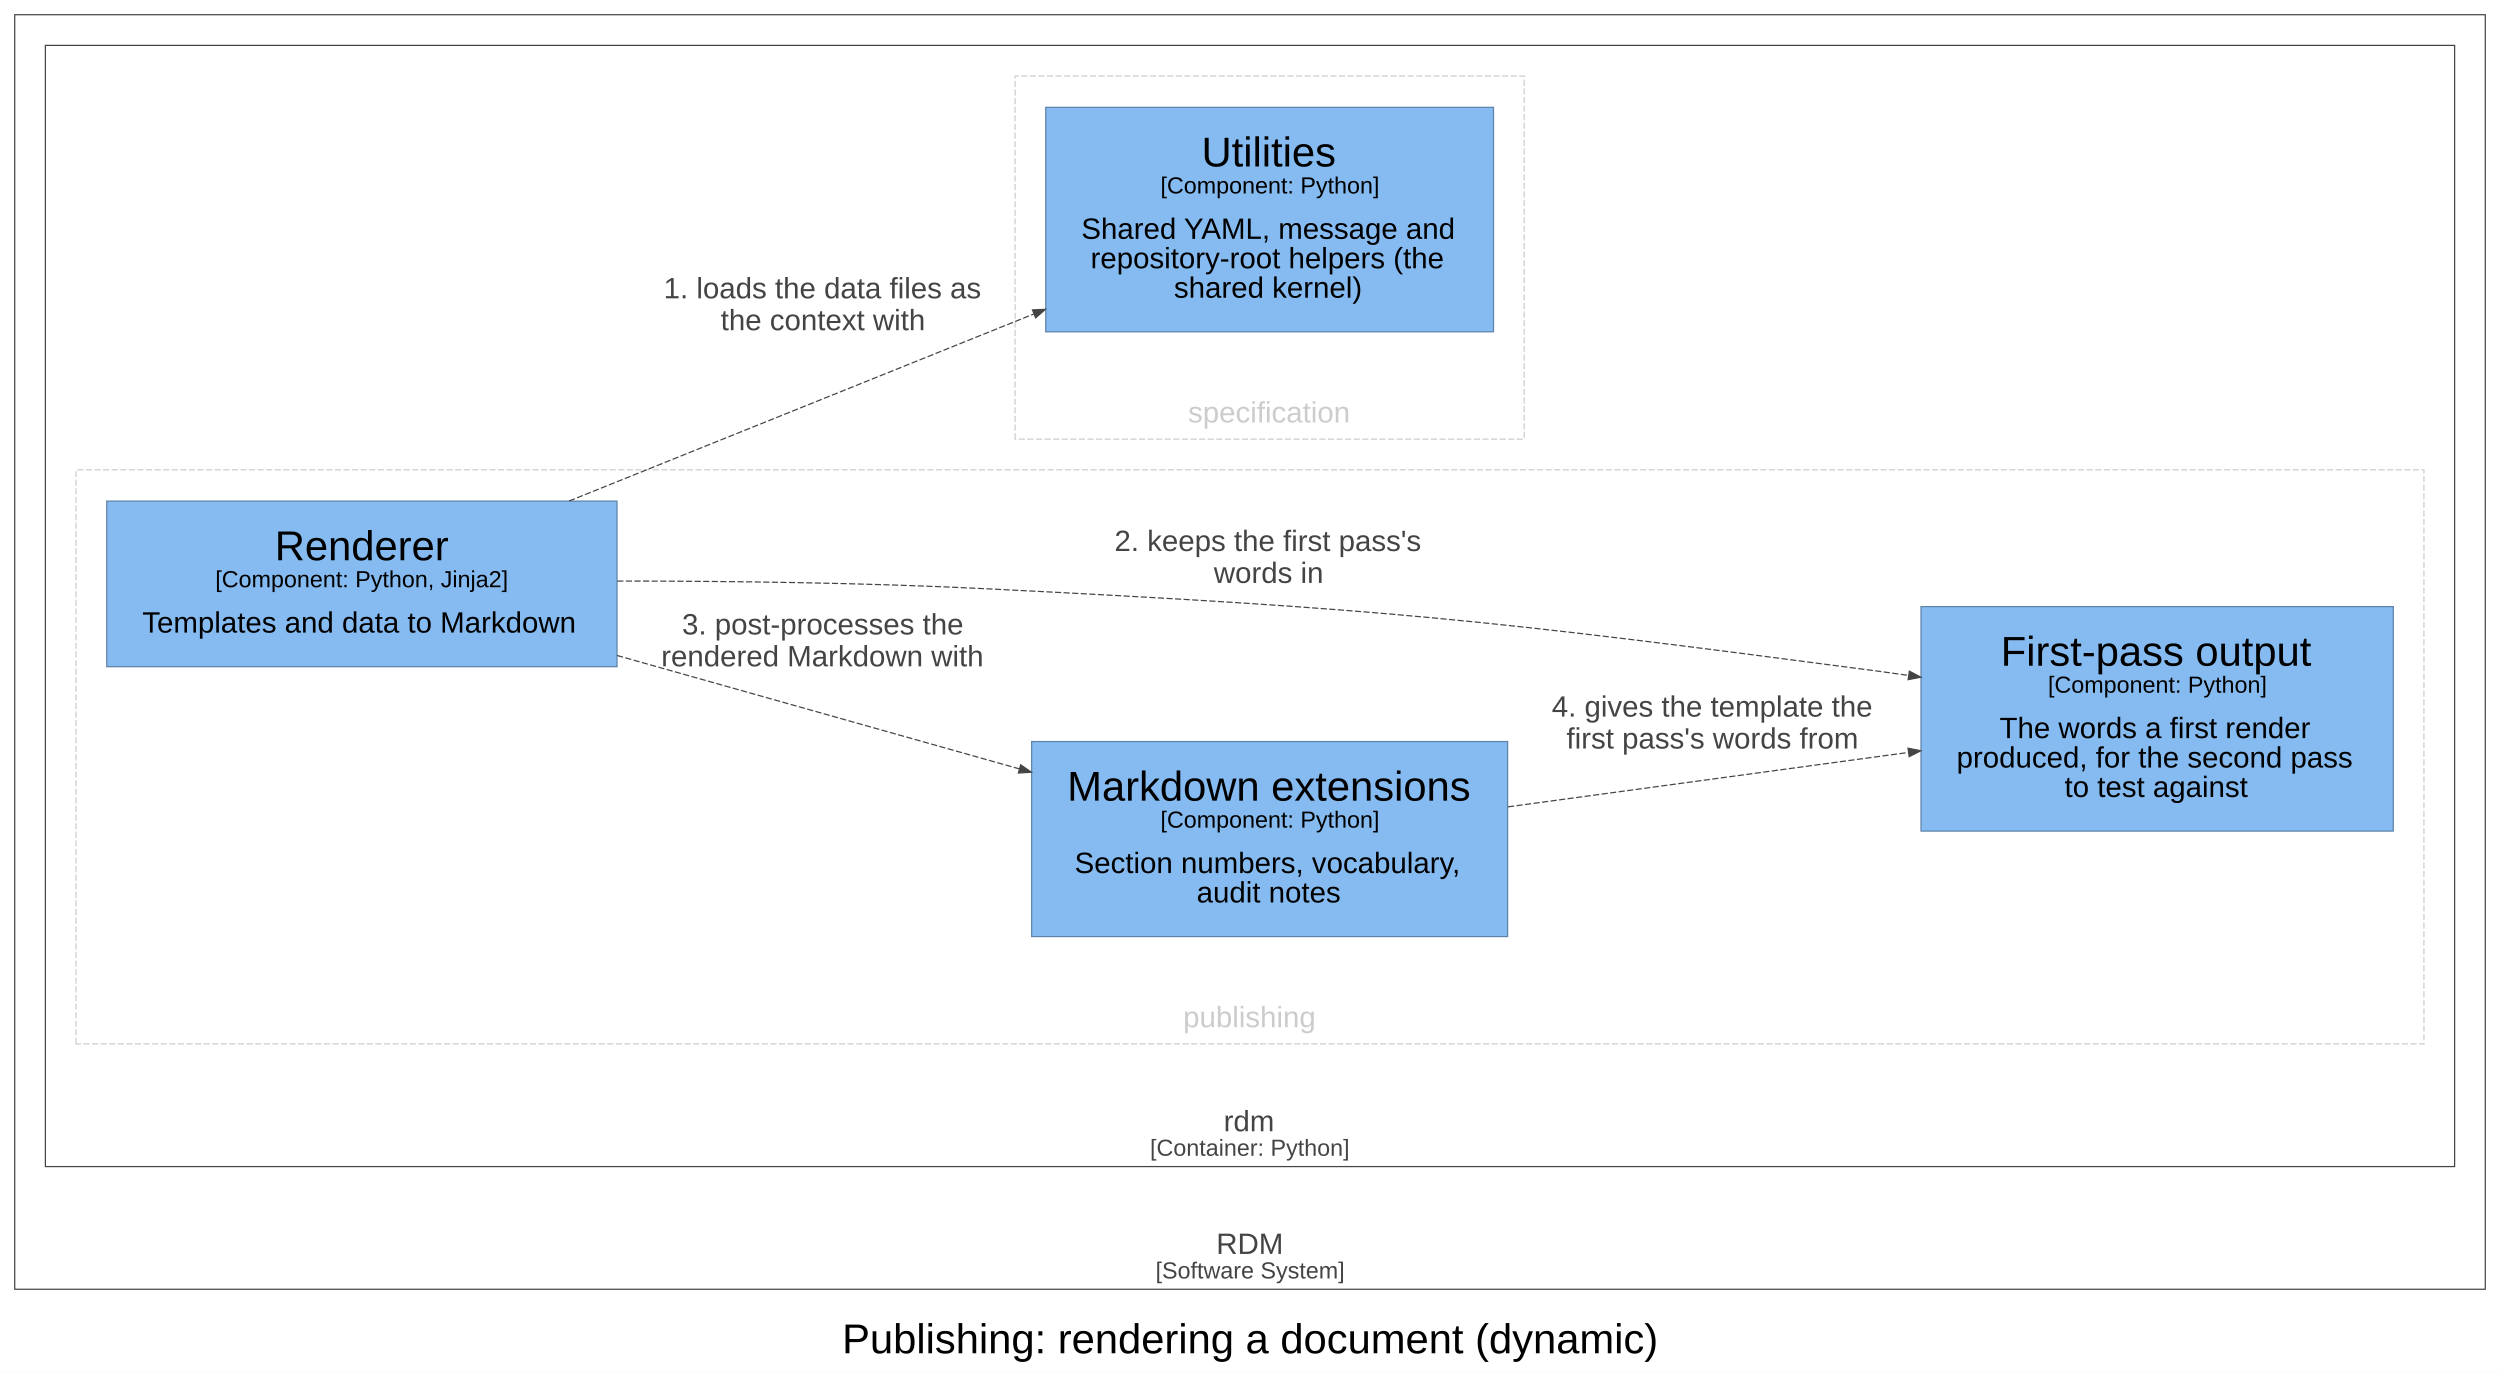
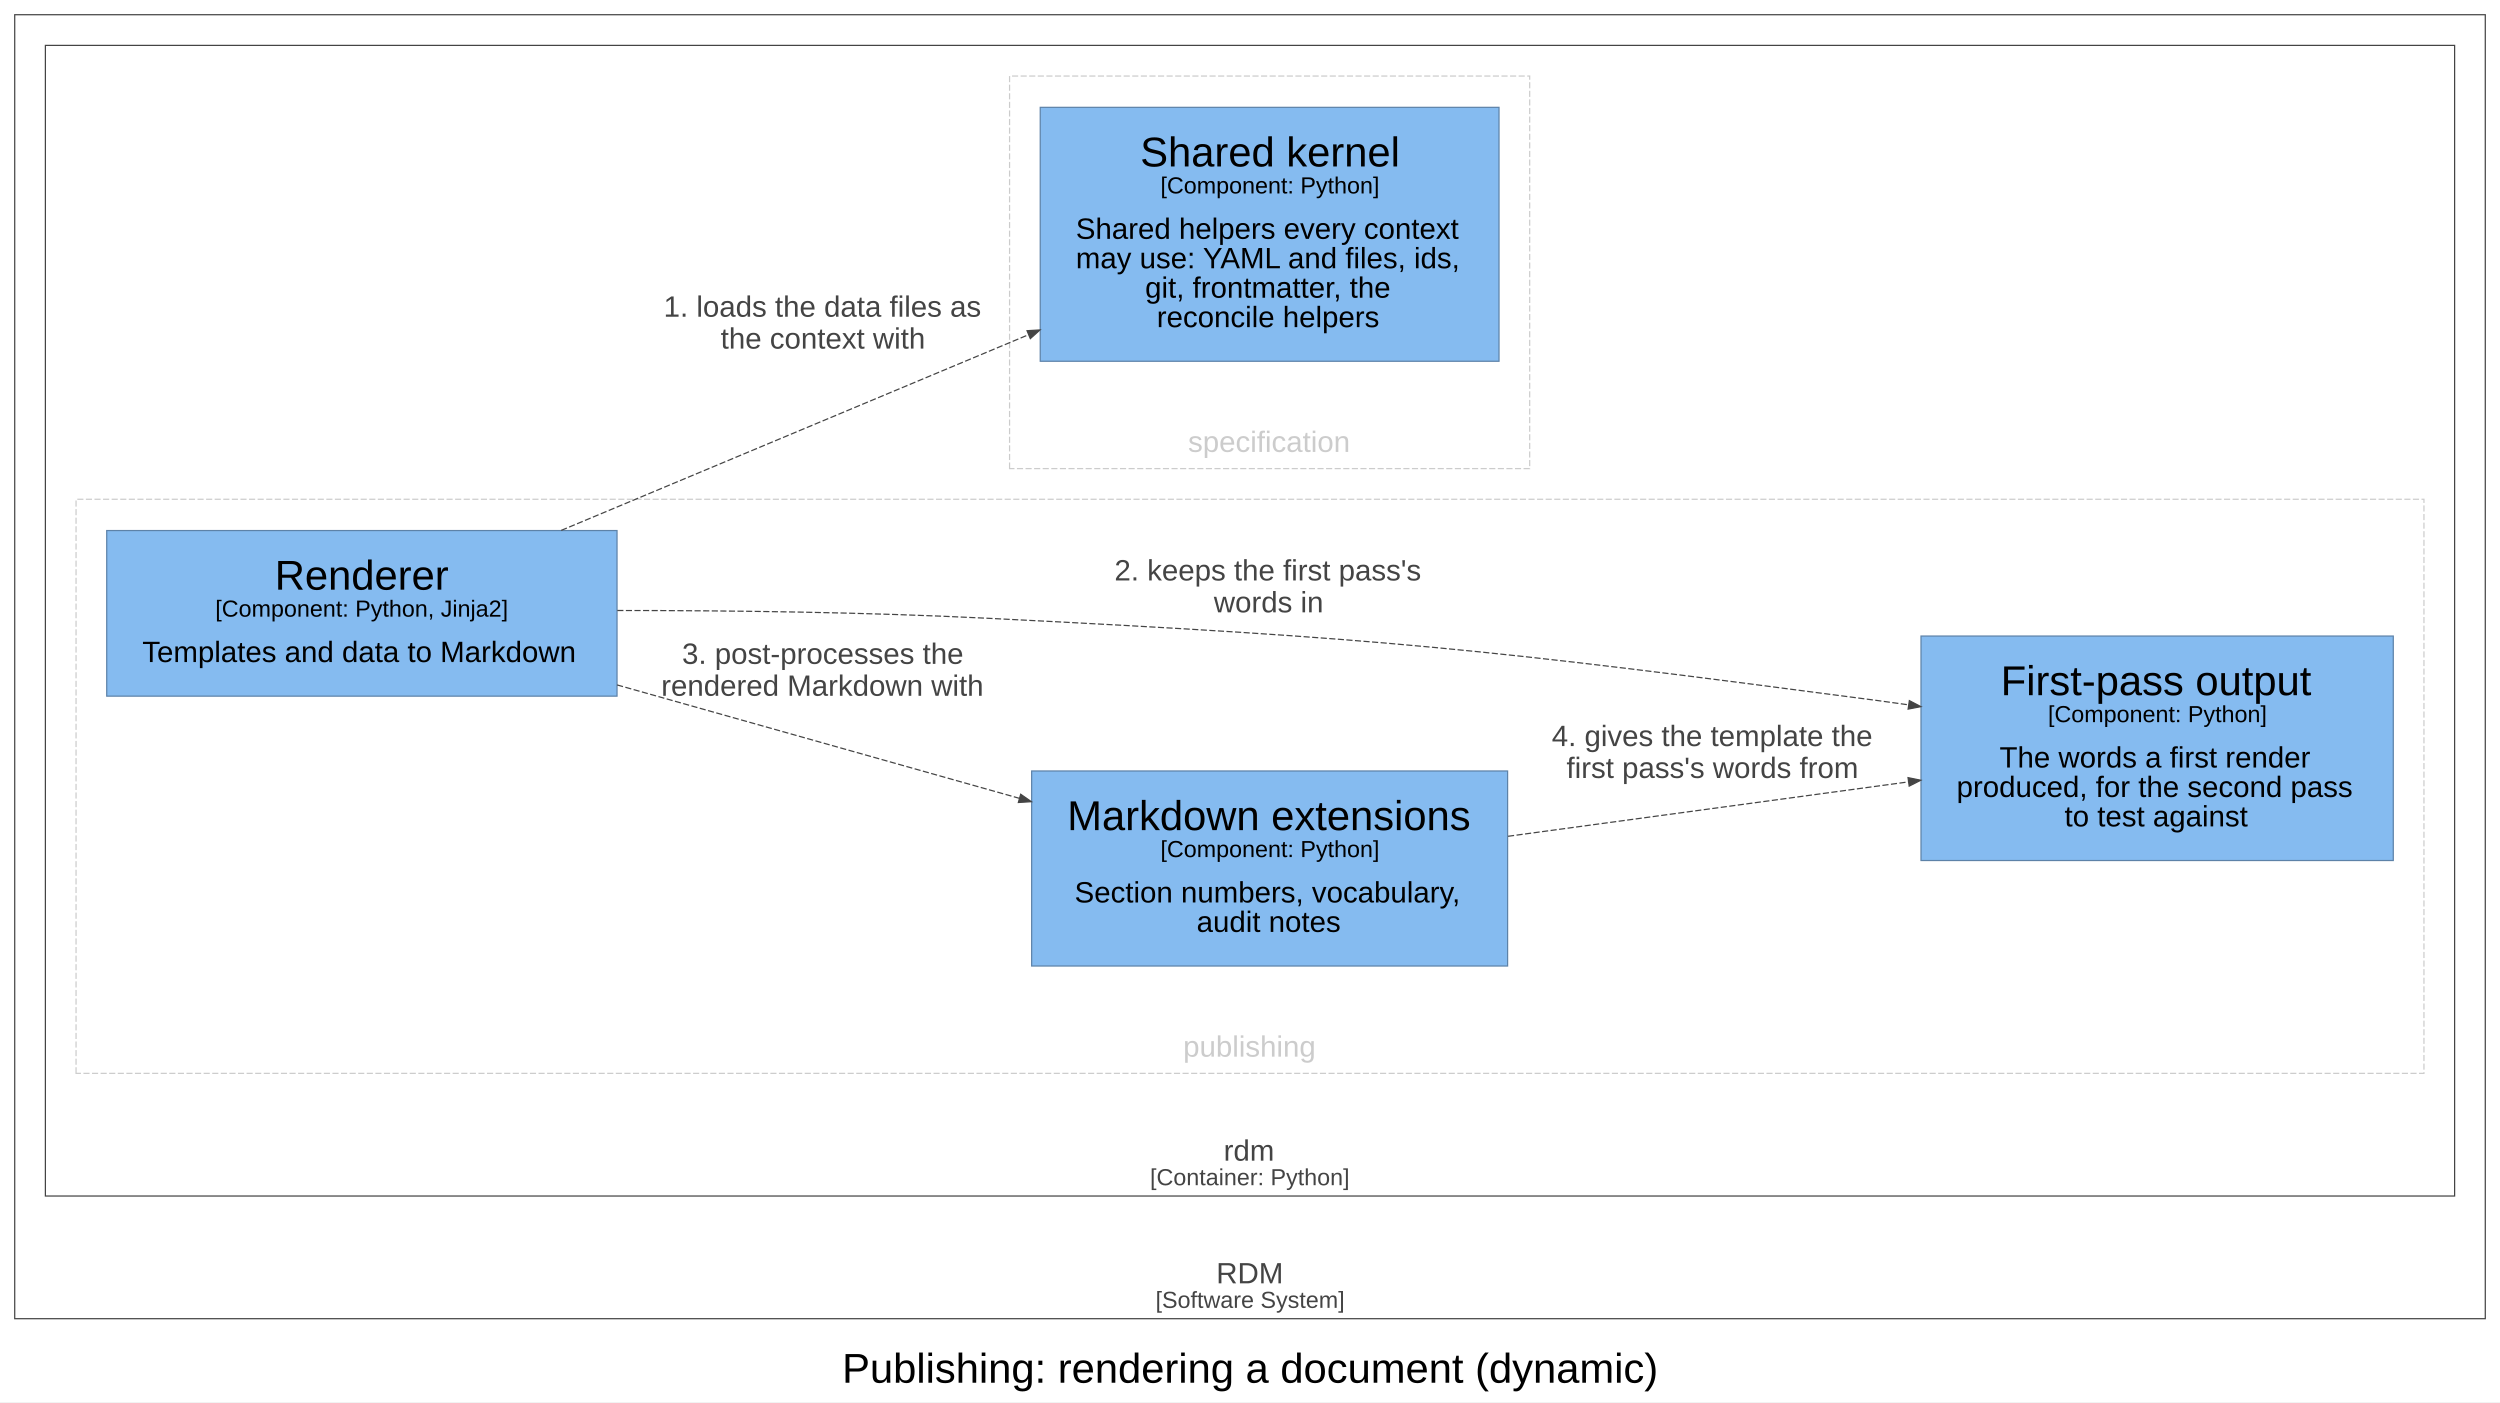
- <svg xmlns="http://www.w3.org/2000/svg" width="2038pt" height="1119pt" viewBox="0.00 0.00 2038.00 1119.00">
-   <g id="graph0" class="graph" transform="scale(1 1) rotate(0) translate(4 1115)">
-     <polygon fill="white" stroke="transparent" points="-4,4 -4,-1115 2034,-1115 2034,4 -4,4" />
+ <svg xmlns="http://www.w3.org/2000/svg" width="2038pt" height="1143pt" viewBox="0.00 0.00 2038.00 1143.00">
+   <g id="graph0" class="graph" transform="scale(1 1) rotate(0) translate(4 1139)">
+     <polygon fill="white" stroke="transparent" points="-4,4 -4,-1139 2034,-1139 2034,4 -4,4" />
    <text text-anchor="start" x="682.5" y="-11.8" font-family="Arial" font-size="34.00">Publishing: rendering a document (dynamic)</text>
    <g id="clust1" class="cluster">
-       <polygon fill="none" stroke="#444444" points="8,-64 8,-1103 2022,-1103 2022,-64 8,-64" />
+       <polygon fill="none" stroke="#444444" points="8,-64 8,-1127 2022,-1127 2022,-64 8,-64" />
      <text text-anchor="start" x="987.5" y="-92.8" font-family="Arial" font-size="24.00" fill="#444444">RDM</text>
      <text text-anchor="start" x="938" y="-72.8" font-family="Arial" font-size="19.00" fill="#444444">[Software System]</text>
    </g>
    <g id="clust2" class="cluster">
-       <polygon fill="none" stroke="#444444" points="33,-164 33,-1078 1997,-1078 1997,-164 33,-164" />
+       <polygon fill="none" stroke="#444444" points="33,-164 33,-1102 1997,-1102 1997,-164 33,-164" />
      <text text-anchor="start" x="993.5" y="-192.8" font-family="Arial" font-size="24.00" fill="#444444">rdm</text>
      <text text-anchor="start" x="933.5" y="-172.8" font-family="Arial" font-size="19.00" fill="#444444">[Container: Python]</text>
    </g>
    <g id="clust3" class="cluster">
      <polygon fill="none" stroke="#cccccc" stroke-dasharray="5,2" points="58,-264 58,-732 1972,-732 1972,-264 58,-264" />
      <text text-anchor="start" x="960.5" y="-277.6" font-family="Arial" font-size="24.00" fill="#cccccc">publishing</text>
    </g>
    <g id="clust4" class="cluster">
-       <polygon fill="none" stroke="#cccccc" stroke-dasharray="5,2" points="823.5,-757 823.5,-1053 1238.5,-1053 1238.5,-757 823.5,-757" />
+       <polygon fill="none" stroke="#cccccc" stroke-dasharray="5,2" points="819,-757 819,-1077 1243,-1077 1243,-757 819,-757" />
      <text text-anchor="start" x="964.5" y="-770.6" font-family="Arial" font-size="24.00" fill="#cccccc">specification</text>
    </g>
-     <g id="30" class="node">
+     <g id="31" class="node">
      <polygon fill="#85bbf0" stroke="#5d82a8" points="499,-706.5 83,-706.5 83,-571.5 499,-571.5 499,-706.5" />
      <text text-anchor="start" x="220" y="-658.3" font-family="Arial" font-size="34.00" fill="#000000">Renderer</text>
      <text text-anchor="start" x="171.5" y="-636.3" font-family="Arial" font-size="19.00" fill="#000000">[Component: Python, Jinja2]</text>
      <text text-anchor="start" x="112" y="-599.3" font-family="Arial" font-size="24.00" fill="#000000">Templates and data to Markdown</text>
    </g>
-     <g id="31" class="node">
+     <g id="32" class="node">
      <polygon fill="#85bbf0" stroke="#5d82a8" points="1225,-510.5 837,-510.5 837,-351.5 1225,-351.5 1225,-510.5" />
      <text text-anchor="start" x="866" y="-462.3" font-family="Arial" font-size="34.00" fill="#000000">Markdown extensions</text>
      <text text-anchor="start" x="942" y="-440.3" font-family="Arial" font-size="19.00" fill="#000000">[Component: Python]</text>
      <text text-anchor="start" x="872" y="-403.3" font-family="Arial" font-size="24.00" fill="#000000">Section numbers, vocabulary,</text>
      <text text-anchor="start" x="971.5" y="-379.3" font-family="Arial" font-size="24.00" fill="#000000">audit notes</text>
    </g>
-     <g id="135" class="edge">
+     <g id="136" class="edge">
      <path fill="none" stroke="#444444" stroke-dasharray="5,2" d="M499.05,-580.65C601.59,-551.75 724.94,-516.98 826.93,-488.23" />
      <polygon fill="#444444" stroke="#444444" points="828.06,-491.55 836.74,-485.47 826.16,-484.81 828.06,-491.55" />
      <text text-anchor="start" x="552" y="-597.8" font-family="Arial" font-size="24.00" fill="#444444">3. post-processes the</text>
      <text text-anchor="start" x="535" y="-571.8" font-family="Arial" font-size="24.00" fill="#444444">rendered Markdown with</text>
    </g>
-     <g id="32" class="node">
+     <g id="33" class="node">
      <polygon fill="#85bbf0" stroke="#5d82a8" points="1947,-620.5 1562,-620.5 1562,-437.5 1947,-437.5 1947,-620.5" />
      <text text-anchor="start" x="1627" y="-572.3" font-family="Arial" font-size="34.00" fill="#000000">First-pass output</text>
      <text text-anchor="start" x="1665.5" y="-550.3" font-family="Arial" font-size="19.00" fill="#000000">[Component: Python]</text>
      <text text-anchor="start" x="1626" y="-513.3" font-family="Arial" font-size="24.00" fill="#000000">The words a first render</text>
      <text text-anchor="start" x="1591" y="-489.3" font-family="Arial" font-size="24.00" fill="#000000">produced, for the second pass</text>
      <text text-anchor="start" x="1679" y="-465.3" font-family="Arial" font-size="24.00" fill="#000000">to test against</text>
    </g>
-     <g id="136" class="edge">
+     <g id="137" class="edge">
      <path fill="none" stroke="#444444" stroke-dasharray="5,2" d="M499.21,-641.32C591.63,-641.34 701.82,-639.96 801,-635 1124.19,-618.83 1205.18,-610.26 1526,-568 1534.52,-566.88 1543.2,-565.67 1551.96,-564.4" />
      <polygon fill="#444444" stroke="#444444" points="1552.51,-567.86 1561.89,-562.94 1551.49,-560.93 1552.51,-567.86" />
      <text text-anchor="start" x="904.5" y="-665.8" font-family="Arial" font-size="24.00" fill="#444444">2. keeps the first pass's</text>
      <text text-anchor="start" x="985.5" y="-639.8" font-family="Arial" font-size="24.00" fill="#444444">words in</text>
    </g>
-     <g id="7" class="node">
-       <polygon fill="#85bbf0" stroke="#5d82a8" points="1213.5,-1027.5 848.5,-1027.5 848.5,-844.5 1213.5,-844.5 1213.5,-1027.5" />
-       <text text-anchor="start" x="975.5" y="-979.3" font-family="Arial" font-size="34.00" fill="#000000">Utilities</text>
-       <text text-anchor="start" x="942" y="-957.3" font-family="Arial" font-size="19.00" fill="#000000">[Component: Python]</text>
-       <text text-anchor="start" x="877.5" y="-920.3" font-family="Arial" font-size="24.00" fill="#000000">Shared YAML, message and</text>
-       <text text-anchor="start" x="885" y="-896.3" font-family="Arial" font-size="24.00" fill="#000000">repository-root helpers (the</text>
-       <text text-anchor="start" x="953" y="-872.3" font-family="Arial" font-size="24.00" fill="#000000">shared kernel)</text>
+     <g id="6" class="node">
+       <polygon fill="#85bbf0" stroke="#5d82a8" points="1218,-1051.5 844,-1051.5 844,-844.5 1218,-844.5 1218,-1051.5" />
+       <text text-anchor="start" x="925.5" y="-1003.3" font-family="Arial" font-size="34.00" fill="#000000">Shared kernel</text>
+       <text text-anchor="start" x="942" y="-981.3" font-family="Arial" font-size="19.00" fill="#000000">[Component: Python]</text>
+       <text text-anchor="start" x="873" y="-944.3" font-family="Arial" font-size="24.00" fill="#000000">Shared helpers every context</text>
+       <text text-anchor="start" x="873" y="-920.3" font-family="Arial" font-size="24.00" fill="#000000">may use: YAML and files, ids,</text>
+       <text text-anchor="start" x="929.5" y="-896.3" font-family="Arial" font-size="24.00" fill="#000000">git, frontmatter, the</text>
+       <text text-anchor="start" x="939" y="-872.3" font-family="Arial" font-size="24.00" fill="#000000">reconcile helpers</text>
    </g>
-     <g id="96" class="edge">
-       <path fill="none" stroke="#444444" stroke-dasharray="5,2" d="M459.93,-706.58C572.67,-751.95 721.48,-811.84 838.78,-859.05" />
-       <polygon fill="#444444" stroke="#444444" points="837.66,-862.37 848.24,-862.85 840.27,-855.87 837.66,-862.37" />
-       <text text-anchor="start" x="537" y="-871.8" font-family="Arial" font-size="24.00" fill="#444444">1. loads the data files as</text>
-       <text text-anchor="start" x="583.5" y="-845.8" font-family="Arial" font-size="24.00" fill="#444444">the context with</text>
+     <g id="98" class="edge">
+       <path fill="none" stroke="#444444" stroke-dasharray="5,2" d="M453.5,-706.62C565.65,-753.58 715.68,-816.39 834.57,-866.18" />
+       <polygon fill="#444444" stroke="#444444" points="833.23,-869.41 843.8,-870.04 835.93,-862.95 833.23,-869.41" />
+       <text text-anchor="start" x="537" y="-880.8" font-family="Arial" font-size="24.00" fill="#444444">1. loads the data files as</text>
+       <text text-anchor="start" x="583.5" y="-854.8" font-family="Arial" font-size="24.00" fill="#444444">the context with</text>
    </g>
-     <g id="137" class="edge">
+     <g id="138" class="edge">
      <path fill="none" stroke="#444444" stroke-dasharray="5,2" d="M1225.35,-457.26C1326.24,-470.97 1449.57,-487.72 1551.68,-501.59" />
      <polygon fill="#444444" stroke="#444444" points="1551.43,-505.08 1561.81,-502.96 1552.37,-498.15 1551.43,-505.08" />
      <text text-anchor="start" x="1261" y="-530.8" font-family="Arial" font-size="24.00" fill="#444444">4. gives the template the</text>
      <text text-anchor="start" x="1273" y="-504.8" font-family="Arial" font-size="24.00" fill="#444444">first pass's words from</text>
    </g>
  </g>
</svg>
